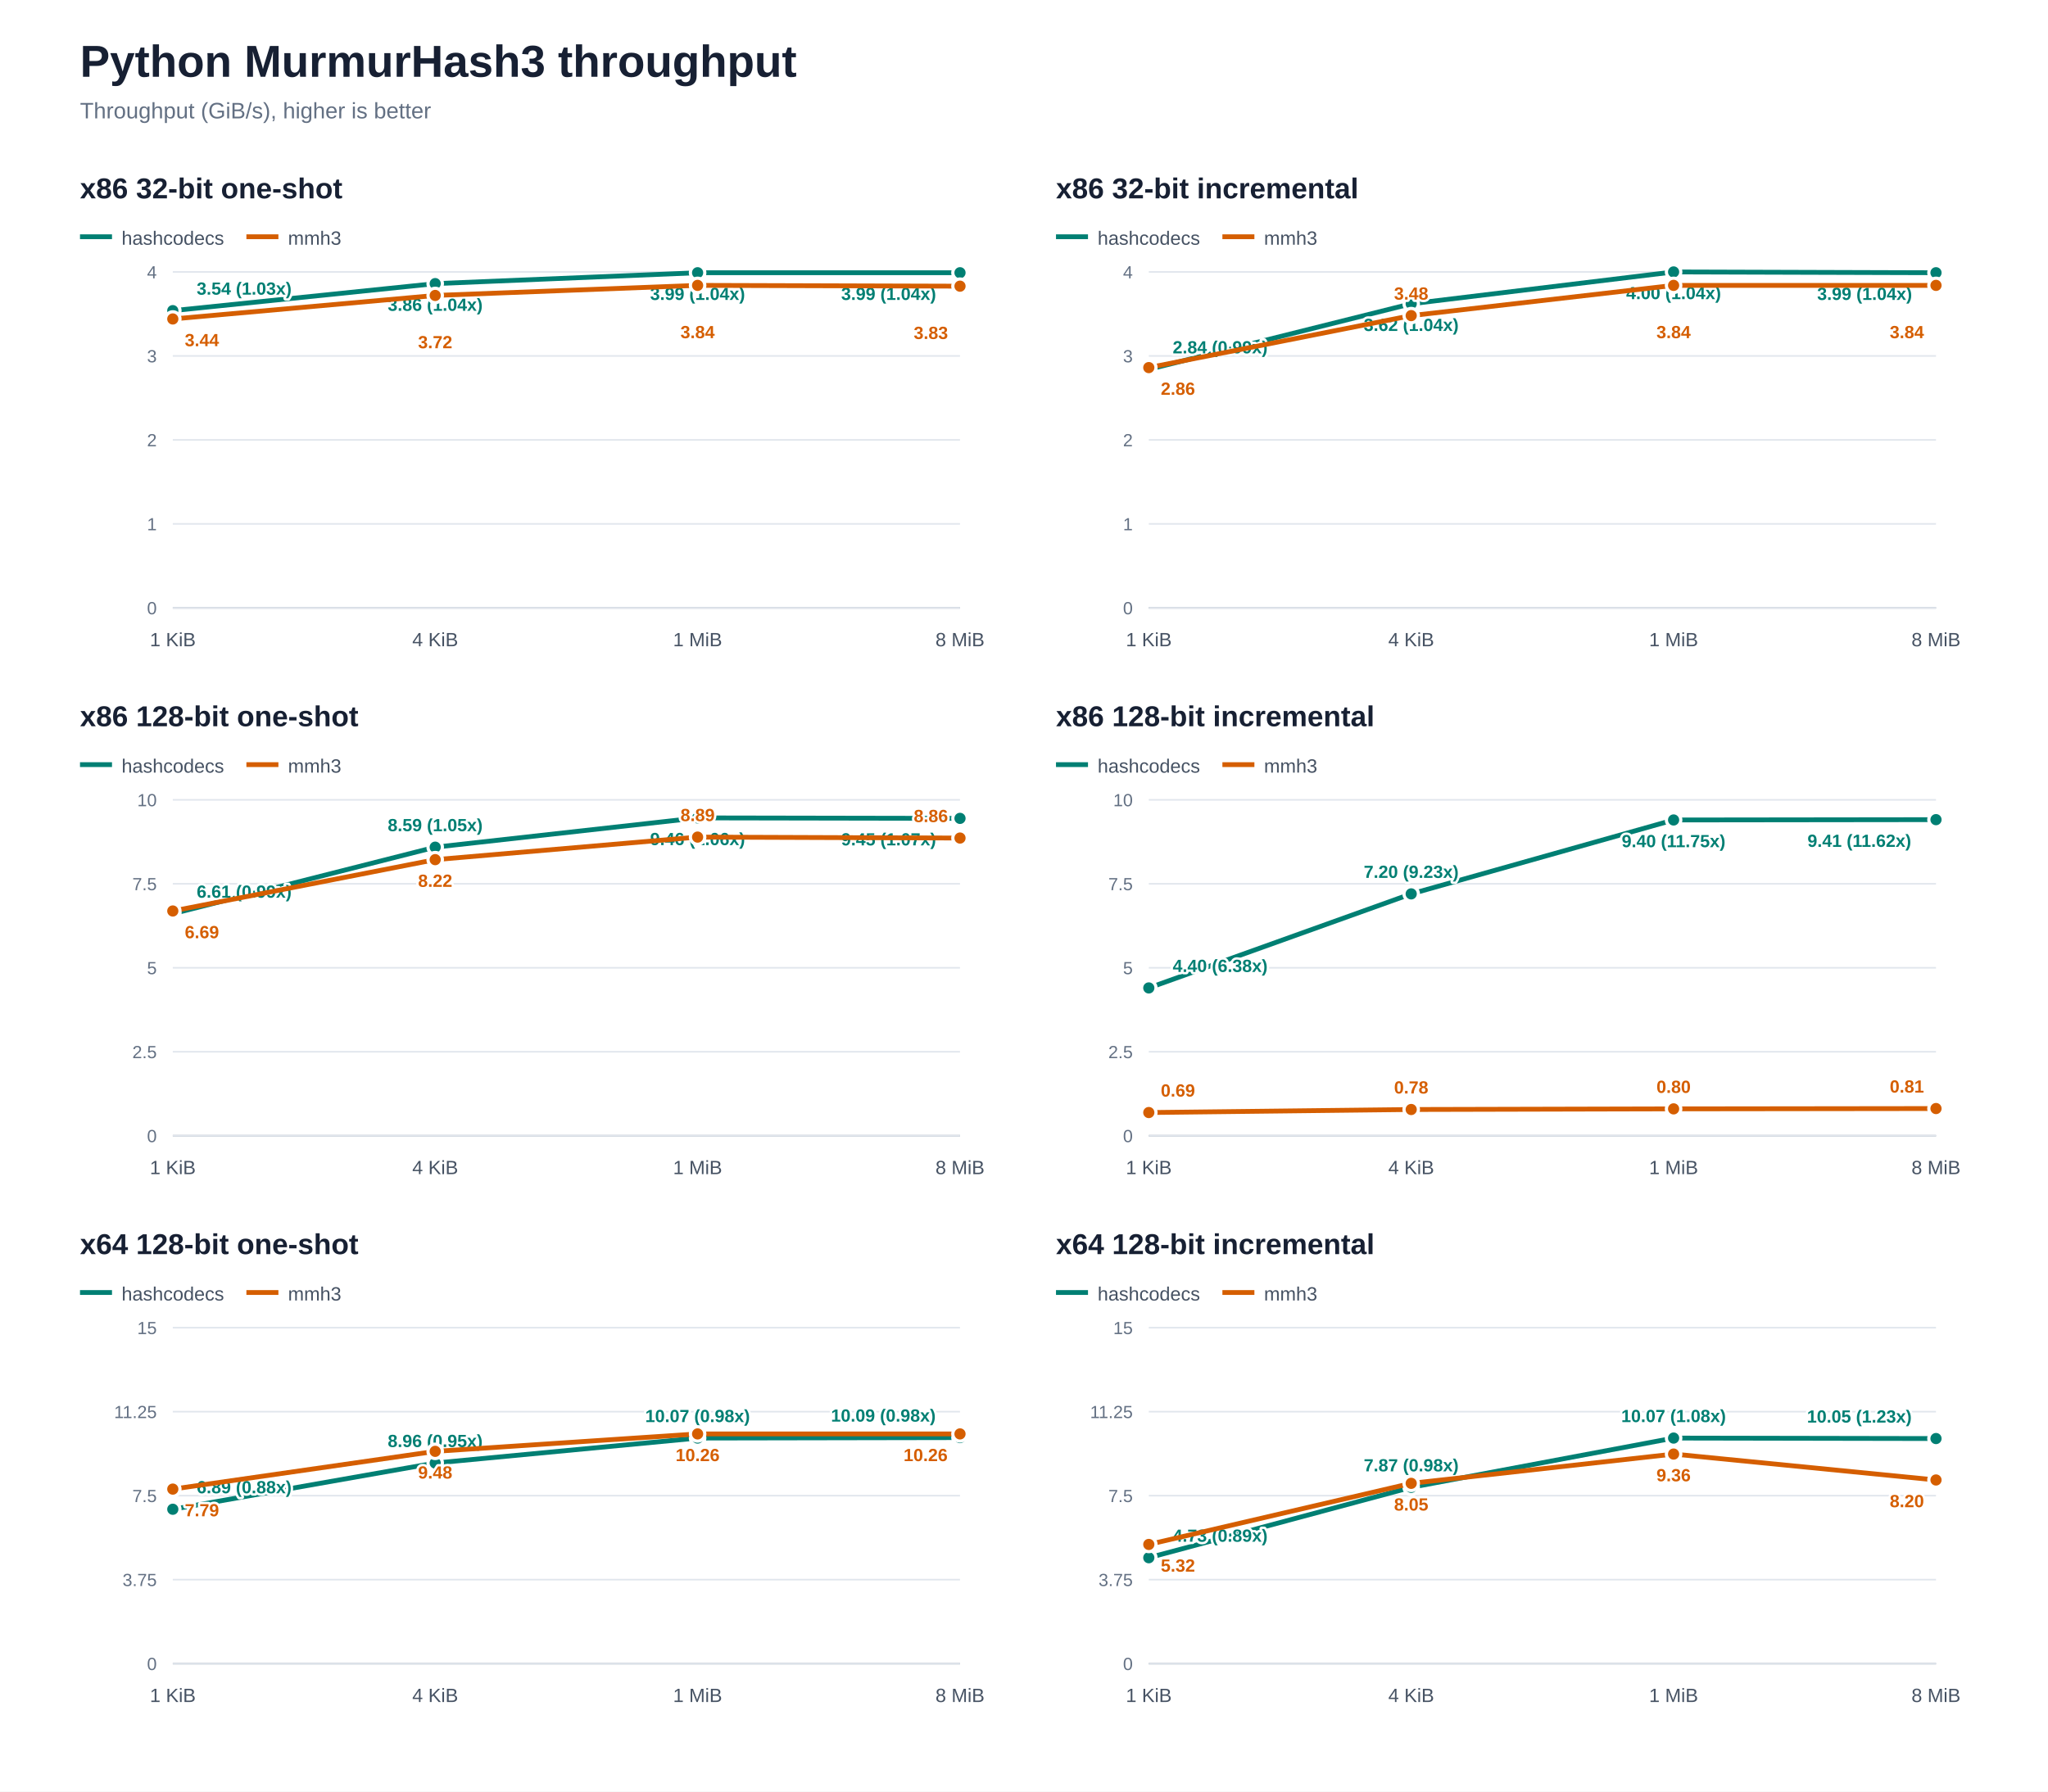
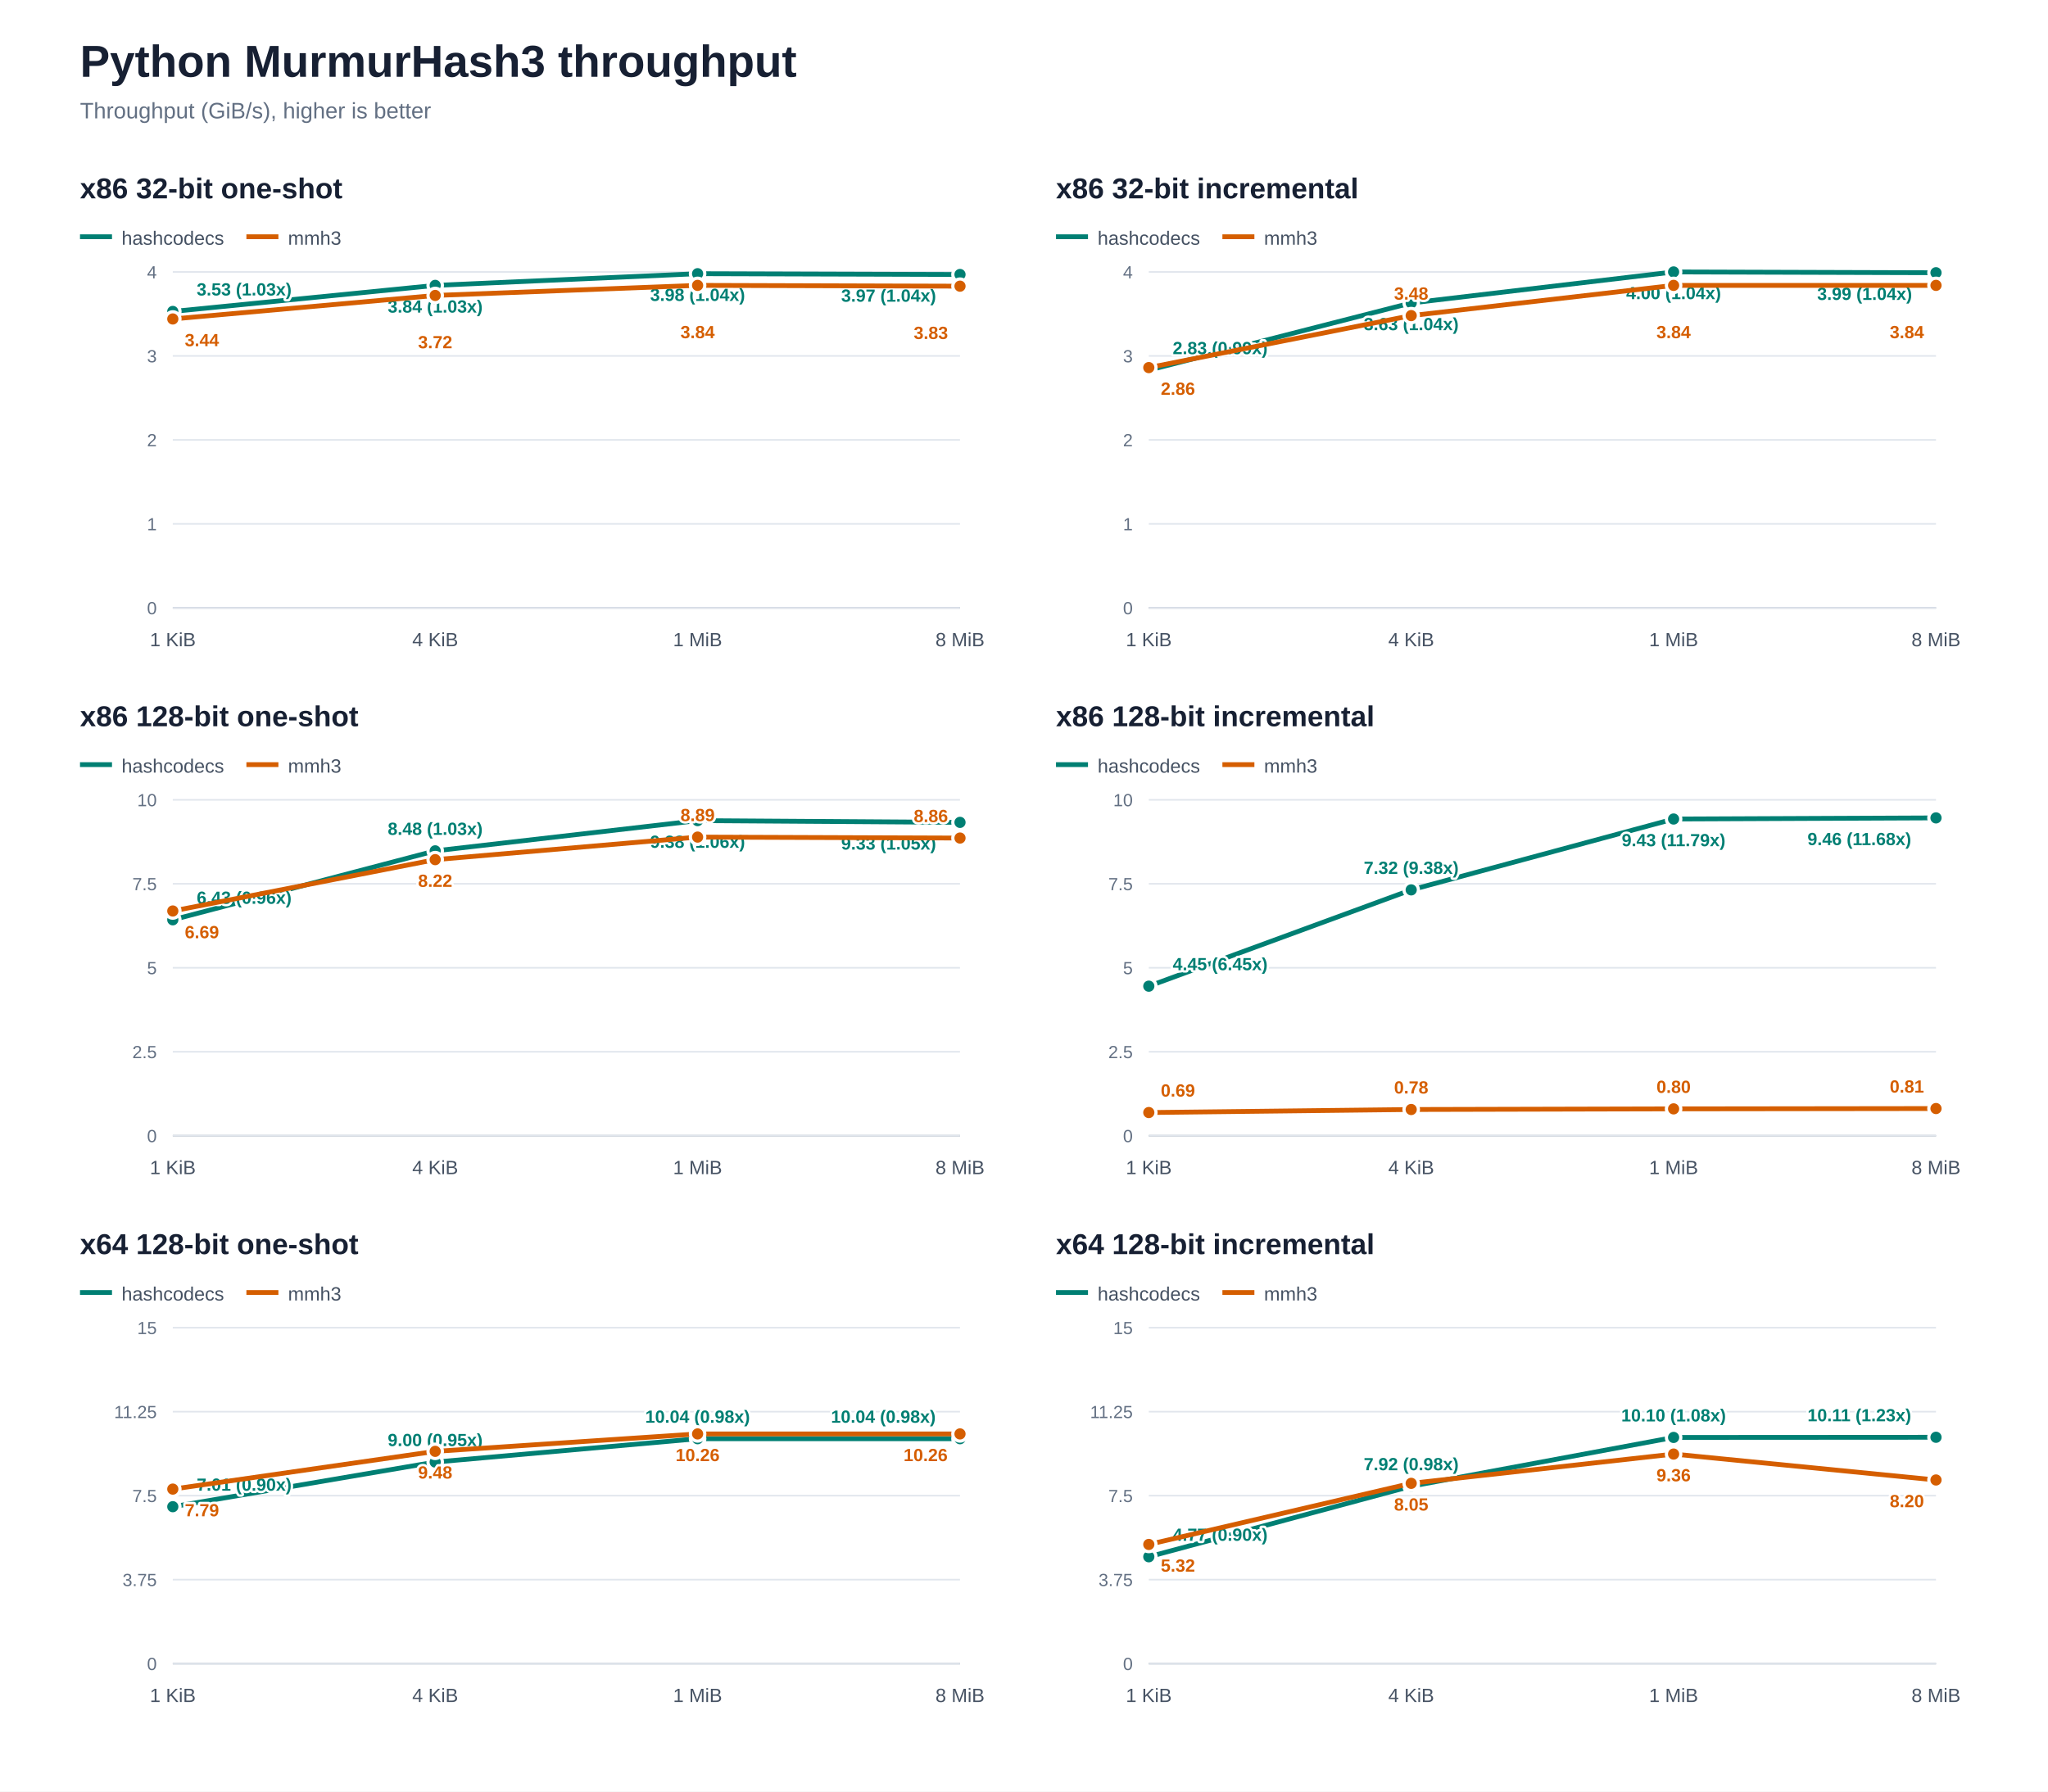
<svg xmlns="http://www.w3.org/2000/svg" width="1280" height="1120" viewBox="0 0 1280 1120" role="img" aria-labelledby="title desc">
  <rect width="100%" height="100%" fill="#ffffff" />
  <text x="50" y="48" fill="#172033" font-family="Segoe UI,Arial,sans-serif" font-size="28" font-weight="700">Python MurmurHash3 throughput</text>
  <text x="50" y="74" fill="#637083" font-family="Segoe UI,Arial,sans-serif" font-size="14">Throughput (GiB/s), higher is better</text>
  <text x="50" y="124" fill="#172033" font-family="Segoe UI,Arial,sans-serif" font-size="18" font-weight="600">x86 32-bit one-shot</text>
  <line x1="108" y1="380" x2="600" y2="380" stroke="#9aa5b4" />
  <line x1="50" y1="148" x2="70" y2="148" stroke="#007f73" stroke-width="3" />
  <text x="76" y="153" fill="#465263" font-family="Segoe UI,Arial,sans-serif" font-size="12">hashcodecs</text>
  <line x1="154" y1="148" x2="174" y2="148" stroke="#d55e00" stroke-width="3" />
  <text x="180" y="153" fill="#465263" font-family="Segoe UI,Arial,sans-serif" font-size="12">mmh3</text>
  <line x1="108" y1="380.0" x2="600" y2="380.0" stroke="#e1e6ed" />
  <text x="98" y="384.0" text-anchor="end" fill="#637083" font-family="Segoe UI,Arial,sans-serif" font-size="11">0</text>
  <line x1="108" y1="327.5" x2="600" y2="327.5" stroke="#e1e6ed" />
  <text x="98" y="331.5" text-anchor="end" fill="#637083" font-family="Segoe UI,Arial,sans-serif" font-size="11">1</text>
  <line x1="108" y1="275.0" x2="600" y2="275.0" stroke="#e1e6ed" />
  <text x="98" y="279.0" text-anchor="end" fill="#637083" font-family="Segoe UI,Arial,sans-serif" font-size="11">2</text>
  <line x1="108" y1="222.5" x2="600" y2="222.5" stroke="#e1e6ed" />
  <text x="98" y="226.5" text-anchor="end" fill="#637083" font-family="Segoe UI,Arial,sans-serif" font-size="11">3</text>
  <line x1="108" y1="170.0" x2="600" y2="170.0" stroke="#e1e6ed" />
  <text x="98" y="174.0" text-anchor="end" fill="#637083" font-family="Segoe UI,Arial,sans-serif" font-size="11">4</text>
  <text x="108.0" y="404" text-anchor="middle" fill="#465263" font-family="Segoe UI,Arial,sans-serif" font-size="12">1 KiB</text>
  <text x="272.0" y="404" text-anchor="middle" fill="#465263" font-family="Segoe UI,Arial,sans-serif" font-size="12">4 KiB</text>
  <text x="436.0" y="404" text-anchor="middle" fill="#465263" font-family="Segoe UI,Arial,sans-serif" font-size="12">1 MiB</text>
  <text x="600.0" y="404" text-anchor="middle" fill="#465263" font-family="Segoe UI,Arial,sans-serif" font-size="12">8 MiB</text>
-   <polyline points="108.0,194.2 272.0,177.3 436.0,170.5 600.0,170.5" fill="none" stroke="#007f73" stroke-width="3" stroke-linejoin="round" stroke-linecap="round" />
-   <circle cx="108.0" cy="194.2" r="4.5" fill="#007f73" stroke="#ffffff" stroke-width="2" />
-   <text x="152.6" y="184.2" text-anchor="middle" fill="#007f73" font-family="Segoe UI,Arial,sans-serif" font-size="11" font-weight="600" paint-order="stroke" stroke="#ffffff" stroke-width="3" stroke-linejoin="round">3.54 (1.03x)</text>
-   <circle cx="272.0" cy="177.3" r="4.5" fill="#007f73" stroke="#ffffff" stroke-width="2" />
-   <text x="272.0" y="194.3" text-anchor="middle" fill="#007f73" font-family="Segoe UI,Arial,sans-serif" font-size="11" font-weight="600" paint-order="stroke" stroke="#ffffff" stroke-width="3" stroke-linejoin="round">3.86 (1.04x)</text>
-   <circle cx="436.0" cy="170.5" r="4.5" fill="#007f73" stroke="#ffffff" stroke-width="2" />
-   <text x="436.0" y="187.5" text-anchor="middle" fill="#007f73" font-family="Segoe UI,Arial,sans-serif" font-size="11" font-weight="600" paint-order="stroke" stroke="#ffffff" stroke-width="3" stroke-linejoin="round">3.99 (1.04x)</text>
-   <circle cx="600.0" cy="170.5" r="4.5" fill="#007f73" stroke="#ffffff" stroke-width="2" />
-   <text x="555.4" y="187.5" text-anchor="middle" fill="#007f73" font-family="Segoe UI,Arial,sans-serif" font-size="11" font-weight="600" paint-order="stroke" stroke="#ffffff" stroke-width="3" stroke-linejoin="round">3.99 (1.04x)</text>
+   <polyline points="108.0,194.7 272.0,178.4 436.0,171.1 600.0,171.6" fill="none" stroke="#007f73" stroke-width="3" stroke-linejoin="round" stroke-linecap="round" />
+   <circle cx="108.0" cy="194.7" r="4.5" fill="#007f73" stroke="#ffffff" stroke-width="2" />
+   <text x="152.6" y="184.7" text-anchor="middle" fill="#007f73" font-family="Segoe UI,Arial,sans-serif" font-size="11" font-weight="600" paint-order="stroke" stroke="#ffffff" stroke-width="3" stroke-linejoin="round">3.53 (1.03x)</text>
+   <circle cx="272.0" cy="178.4" r="4.5" fill="#007f73" stroke="#ffffff" stroke-width="2" />
+   <text x="272.0" y="195.4" text-anchor="middle" fill="#007f73" font-family="Segoe UI,Arial,sans-serif" font-size="11" font-weight="600" paint-order="stroke" stroke="#ffffff" stroke-width="3" stroke-linejoin="round">3.84 (1.03x)</text>
+   <circle cx="436.0" cy="171.1" r="4.5" fill="#007f73" stroke="#ffffff" stroke-width="2" />
+   <text x="436.0" y="188.1" text-anchor="middle" fill="#007f73" font-family="Segoe UI,Arial,sans-serif" font-size="11" font-weight="600" paint-order="stroke" stroke="#ffffff" stroke-width="3" stroke-linejoin="round">3.98 (1.04x)</text>
+   <circle cx="600.0" cy="171.6" r="4.5" fill="#007f73" stroke="#ffffff" stroke-width="2" />
+   <text x="555.4" y="188.6" text-anchor="middle" fill="#007f73" font-family="Segoe UI,Arial,sans-serif" font-size="11" font-weight="600" paint-order="stroke" stroke="#ffffff" stroke-width="3" stroke-linejoin="round">3.97 (1.04x)</text>
  <polyline points="108.0,199.4 272.0,184.7 436.0,178.4 600.0,178.9" fill="none" stroke="#d55e00" stroke-width="3" stroke-linejoin="round" stroke-linecap="round" />
  <circle cx="108.0" cy="199.4" r="4.5" fill="#d55e00" stroke="#ffffff" stroke-width="2" />
  <text x="126.2" y="216.4" text-anchor="middle" fill="#d55e00" font-family="Segoe UI,Arial,sans-serif" font-size="11" font-weight="600" paint-order="stroke" stroke="#ffffff" stroke-width="3" stroke-linejoin="round">3.44</text>
  <circle cx="272.0" cy="184.7" r="4.5" fill="#d55e00" stroke="#ffffff" stroke-width="2" />
  <text x="272.0" y="217.7" text-anchor="middle" fill="#d55e00" font-family="Segoe UI,Arial,sans-serif" font-size="11" font-weight="600" paint-order="stroke" stroke="#ffffff" stroke-width="3" stroke-linejoin="round">3.72</text>
  <circle cx="436.0" cy="178.4" r="4.5" fill="#d55e00" stroke="#ffffff" stroke-width="2" />
  <text x="436.0" y="211.4" text-anchor="middle" fill="#d55e00" font-family="Segoe UI,Arial,sans-serif" font-size="11" font-weight="600" paint-order="stroke" stroke="#ffffff" stroke-width="3" stroke-linejoin="round">3.84</text>
  <circle cx="600.0" cy="178.9" r="4.5" fill="#d55e00" stroke="#ffffff" stroke-width="2" />
  <text x="581.8" y="211.9" text-anchor="middle" fill="#d55e00" font-family="Segoe UI,Arial,sans-serif" font-size="11" font-weight="600" paint-order="stroke" stroke="#ffffff" stroke-width="3" stroke-linejoin="round">3.83</text>
  <text x="660" y="124" fill="#172033" font-family="Segoe UI,Arial,sans-serif" font-size="18" font-weight="600">x86 32-bit incremental</text>
  <line x1="718" y1="380" x2="1210" y2="380" stroke="#9aa5b4" />
  <line x1="660" y1="148" x2="680" y2="148" stroke="#007f73" stroke-width="3" />
  <text x="686" y="153" fill="#465263" font-family="Segoe UI,Arial,sans-serif" font-size="12">hashcodecs</text>
  <line x1="764" y1="148" x2="784" y2="148" stroke="#d55e00" stroke-width="3" />
  <text x="790" y="153" fill="#465263" font-family="Segoe UI,Arial,sans-serif" font-size="12">mmh3</text>
  <line x1="718" y1="380.0" x2="1210" y2="380.0" stroke="#e1e6ed" />
  <text x="708" y="384.0" text-anchor="end" fill="#637083" font-family="Segoe UI,Arial,sans-serif" font-size="11">0</text>
  <line x1="718" y1="327.5" x2="1210" y2="327.5" stroke="#e1e6ed" />
  <text x="708" y="331.5" text-anchor="end" fill="#637083" font-family="Segoe UI,Arial,sans-serif" font-size="11">1</text>
  <line x1="718" y1="275.0" x2="1210" y2="275.0" stroke="#e1e6ed" />
  <text x="708" y="279.0" text-anchor="end" fill="#637083" font-family="Segoe UI,Arial,sans-serif" font-size="11">2</text>
  <line x1="718" y1="222.5" x2="1210" y2="222.5" stroke="#e1e6ed" />
  <text x="708" y="226.5" text-anchor="end" fill="#637083" font-family="Segoe UI,Arial,sans-serif" font-size="11">3</text>
  <line x1="718" y1="170.0" x2="1210" y2="170.0" stroke="#e1e6ed" />
  <text x="708" y="174.0" text-anchor="end" fill="#637083" font-family="Segoe UI,Arial,sans-serif" font-size="11">4</text>
  <text x="718.0" y="404" text-anchor="middle" fill="#465263" font-family="Segoe UI,Arial,sans-serif" font-size="12">1 KiB</text>
  <text x="882.0" y="404" text-anchor="middle" fill="#465263" font-family="Segoe UI,Arial,sans-serif" font-size="12">4 KiB</text>
  <text x="1046.0" y="404" text-anchor="middle" fill="#465263" font-family="Segoe UI,Arial,sans-serif" font-size="12">1 MiB</text>
  <text x="1210.0" y="404" text-anchor="middle" fill="#465263" font-family="Segoe UI,Arial,sans-serif" font-size="12">8 MiB</text>
-   <polyline points="718.0,230.9 882.0,189.9 1046.0,170.0 1210.0,170.5" fill="none" stroke="#007f73" stroke-width="3" stroke-linejoin="round" stroke-linecap="round" />
-   <circle cx="718.0" cy="230.9" r="4.5" fill="#007f73" stroke="#ffffff" stroke-width="2" />
-   <text x="762.6" y="220.9" text-anchor="middle" fill="#007f73" font-family="Segoe UI,Arial,sans-serif" font-size="11" font-weight="600" paint-order="stroke" stroke="#ffffff" stroke-width="3" stroke-linejoin="round">2.84 (0.99x)</text>
-   <circle cx="882.0" cy="189.9" r="4.5" fill="#007f73" stroke="#ffffff" stroke-width="2" />
-   <text x="882.0" y="206.9" text-anchor="middle" fill="#007f73" font-family="Segoe UI,Arial,sans-serif" font-size="11" font-weight="600" paint-order="stroke" stroke="#ffffff" stroke-width="3" stroke-linejoin="round">3.62 (1.04x)</text>
+   <polyline points="718.0,231.4 882.0,189.4 1046.0,170.0 1210.0,170.5" fill="none" stroke="#007f73" stroke-width="3" stroke-linejoin="round" stroke-linecap="round" />
+   <circle cx="718.0" cy="231.4" r="4.5" fill="#007f73" stroke="#ffffff" stroke-width="2" />
+   <text x="762.6" y="221.4" text-anchor="middle" fill="#007f73" font-family="Segoe UI,Arial,sans-serif" font-size="11" font-weight="600" paint-order="stroke" stroke="#ffffff" stroke-width="3" stroke-linejoin="round">2.83 (0.99x)</text>
+   <circle cx="882.0" cy="189.4" r="4.5" fill="#007f73" stroke="#ffffff" stroke-width="2" />
+   <text x="882.0" y="206.4" text-anchor="middle" fill="#007f73" font-family="Segoe UI,Arial,sans-serif" font-size="11" font-weight="600" paint-order="stroke" stroke="#ffffff" stroke-width="3" stroke-linejoin="round">3.63 (1.04x)</text>
  <circle cx="1046.0" cy="170.0" r="4.5" fill="#007f73" stroke="#ffffff" stroke-width="2" />
  <text x="1046.0" y="187.0" text-anchor="middle" fill="#007f73" font-family="Segoe UI,Arial,sans-serif" font-size="11" font-weight="600" paint-order="stroke" stroke="#ffffff" stroke-width="3" stroke-linejoin="round">4.00 (1.04x)</text>
  <circle cx="1210.0" cy="170.5" r="4.5" fill="#007f73" stroke="#ffffff" stroke-width="2" />
  <text x="1165.4" y="187.5" text-anchor="middle" fill="#007f73" font-family="Segoe UI,Arial,sans-serif" font-size="11" font-weight="600" paint-order="stroke" stroke="#ffffff" stroke-width="3" stroke-linejoin="round">3.99 (1.04x)</text>
  <polyline points="718.0,229.8 882.0,197.3 1046.0,178.4 1210.0,178.4" fill="none" stroke="#d55e00" stroke-width="3" stroke-linejoin="round" stroke-linecap="round" />
  <circle cx="718.0" cy="229.8" r="4.5" fill="#d55e00" stroke="#ffffff" stroke-width="2" />
  <text x="736.2" y="246.8" text-anchor="middle" fill="#d55e00" font-family="Segoe UI,Arial,sans-serif" font-size="11" font-weight="600" paint-order="stroke" stroke="#ffffff" stroke-width="3" stroke-linejoin="round">2.86</text>
  <circle cx="882.0" cy="197.3" r="4.5" fill="#d55e00" stroke="#ffffff" stroke-width="2" />
  <text x="882.0" y="187.3" text-anchor="middle" fill="#d55e00" font-family="Segoe UI,Arial,sans-serif" font-size="11" font-weight="600" paint-order="stroke" stroke="#ffffff" stroke-width="3" stroke-linejoin="round">3.48</text>
  <circle cx="1046.0" cy="178.4" r="4.5" fill="#d55e00" stroke="#ffffff" stroke-width="2" />
  <text x="1046.0" y="211.4" text-anchor="middle" fill="#d55e00" font-family="Segoe UI,Arial,sans-serif" font-size="11" font-weight="600" paint-order="stroke" stroke="#ffffff" stroke-width="3" stroke-linejoin="round">3.84</text>
  <circle cx="1210.0" cy="178.4" r="4.5" fill="#d55e00" stroke="#ffffff" stroke-width="2" />
  <text x="1191.8" y="211.4" text-anchor="middle" fill="#d55e00" font-family="Segoe UI,Arial,sans-serif" font-size="11" font-weight="600" paint-order="stroke" stroke="#ffffff" stroke-width="3" stroke-linejoin="round">3.84</text>
  <text x="50" y="454" fill="#172033" font-family="Segoe UI,Arial,sans-serif" font-size="18" font-weight="600">x86 128-bit one-shot</text>
  <line x1="108" y1="710" x2="600" y2="710" stroke="#9aa5b4" />
  <line x1="50" y1="478" x2="70" y2="478" stroke="#007f73" stroke-width="3" />
  <text x="76" y="483" fill="#465263" font-family="Segoe UI,Arial,sans-serif" font-size="12">hashcodecs</text>
  <line x1="154" y1="478" x2="174" y2="478" stroke="#d55e00" stroke-width="3" />
  <text x="180" y="483" fill="#465263" font-family="Segoe UI,Arial,sans-serif" font-size="12">mmh3</text>
  <line x1="108" y1="710.0" x2="600" y2="710.0" stroke="#e1e6ed" />
  <text x="98" y="714.0" text-anchor="end" fill="#637083" font-family="Segoe UI,Arial,sans-serif" font-size="11">0</text>
  <line x1="108" y1="657.5" x2="600" y2="657.5" stroke="#e1e6ed" />
  <text x="98" y="661.5" text-anchor="end" fill="#637083" font-family="Segoe UI,Arial,sans-serif" font-size="11">2.5</text>
  <line x1="108" y1="605.0" x2="600" y2="605.0" stroke="#e1e6ed" />
  <text x="98" y="609.0" text-anchor="end" fill="#637083" font-family="Segoe UI,Arial,sans-serif" font-size="11">5</text>
  <line x1="108" y1="552.5" x2="600" y2="552.5" stroke="#e1e6ed" />
  <text x="98" y="556.5" text-anchor="end" fill="#637083" font-family="Segoe UI,Arial,sans-serif" font-size="11">7.5</text>
  <line x1="108" y1="500.0" x2="600" y2="500.0" stroke="#e1e6ed" />
  <text x="98" y="504.0" text-anchor="end" fill="#637083" font-family="Segoe UI,Arial,sans-serif" font-size="11">10</text>
  <text x="108.0" y="734" text-anchor="middle" fill="#465263" font-family="Segoe UI,Arial,sans-serif" font-size="12">1 KiB</text>
  <text x="272.0" y="734" text-anchor="middle" fill="#465263" font-family="Segoe UI,Arial,sans-serif" font-size="12">4 KiB</text>
  <text x="436.0" y="734" text-anchor="middle" fill="#465263" font-family="Segoe UI,Arial,sans-serif" font-size="12">1 MiB</text>
  <text x="600.0" y="734" text-anchor="middle" fill="#465263" font-family="Segoe UI,Arial,sans-serif" font-size="12">8 MiB</text>
-   <polyline points="108.0,571.2 272.0,529.6 436.0,511.3 600.0,511.6" fill="none" stroke="#007f73" stroke-width="3" stroke-linejoin="round" stroke-linecap="round" />
-   <circle cx="108.0" cy="571.2" r="4.5" fill="#007f73" stroke="#ffffff" stroke-width="2" />
-   <text x="152.6" y="561.2" text-anchor="middle" fill="#007f73" font-family="Segoe UI,Arial,sans-serif" font-size="11" font-weight="600" paint-order="stroke" stroke="#ffffff" stroke-width="3" stroke-linejoin="round">6.61 (0.99x)</text>
-   <circle cx="272.0" cy="529.6" r="4.5" fill="#007f73" stroke="#ffffff" stroke-width="2" />
-   <text x="272.0" y="519.6" text-anchor="middle" fill="#007f73" font-family="Segoe UI,Arial,sans-serif" font-size="11" font-weight="600" paint-order="stroke" stroke="#ffffff" stroke-width="3" stroke-linejoin="round">8.59 (1.05x)</text>
-   <circle cx="436.0" cy="511.3" r="4.5" fill="#007f73" stroke="#ffffff" stroke-width="2" />
-   <text x="436.0" y="528.3" text-anchor="middle" fill="#007f73" font-family="Segoe UI,Arial,sans-serif" font-size="11" font-weight="600" paint-order="stroke" stroke="#ffffff" stroke-width="3" stroke-linejoin="round">9.46 (1.06x)</text>
-   <circle cx="600.0" cy="511.6" r="4.5" fill="#007f73" stroke="#ffffff" stroke-width="2" />
-   <text x="555.4" y="528.5" text-anchor="middle" fill="#007f73" font-family="Segoe UI,Arial,sans-serif" font-size="11" font-weight="600" paint-order="stroke" stroke="#ffffff" stroke-width="3" stroke-linejoin="round">9.45 (1.07x)</text>
+   <polyline points="108.0,575.0 272.0,531.9 436.0,513.0 600.0,514.1" fill="none" stroke="#007f73" stroke-width="3" stroke-linejoin="round" stroke-linecap="round" />
+   <circle cx="108.0" cy="575.0" r="4.5" fill="#007f73" stroke="#ffffff" stroke-width="2" />
+   <text x="152.6" y="565.0" text-anchor="middle" fill="#007f73" font-family="Segoe UI,Arial,sans-serif" font-size="11" font-weight="600" paint-order="stroke" stroke="#ffffff" stroke-width="3" stroke-linejoin="round">6.43 (0.96x)</text>
+   <circle cx="272.0" cy="531.9" r="4.5" fill="#007f73" stroke="#ffffff" stroke-width="2" />
+   <text x="272.0" y="521.9" text-anchor="middle" fill="#007f73" font-family="Segoe UI,Arial,sans-serif" font-size="11" font-weight="600" paint-order="stroke" stroke="#ffffff" stroke-width="3" stroke-linejoin="round">8.48 (1.03x)</text>
+   <circle cx="436.0" cy="513.0" r="4.5" fill="#007f73" stroke="#ffffff" stroke-width="2" />
+   <text x="436.0" y="530.0" text-anchor="middle" fill="#007f73" font-family="Segoe UI,Arial,sans-serif" font-size="11" font-weight="600" paint-order="stroke" stroke="#ffffff" stroke-width="3" stroke-linejoin="round">9.38 (1.06x)</text>
+   <circle cx="600.0" cy="514.1" r="4.5" fill="#007f73" stroke="#ffffff" stroke-width="2" />
+   <text x="555.4" y="531.1" text-anchor="middle" fill="#007f73" font-family="Segoe UI,Arial,sans-serif" font-size="11" font-weight="600" paint-order="stroke" stroke="#ffffff" stroke-width="3" stroke-linejoin="round">9.33 (1.05x)</text>
  <polyline points="108.0,569.5 272.0,537.4 436.0,523.3 600.0,523.9" fill="none" stroke="#d55e00" stroke-width="3" stroke-linejoin="round" stroke-linecap="round" />
  <circle cx="108.0" cy="569.5" r="4.5" fill="#d55e00" stroke="#ffffff" stroke-width="2" />
  <text x="126.2" y="586.5" text-anchor="middle" fill="#d55e00" font-family="Segoe UI,Arial,sans-serif" font-size="11" font-weight="600" paint-order="stroke" stroke="#ffffff" stroke-width="3" stroke-linejoin="round">6.69</text>
  <circle cx="272.0" cy="537.4" r="4.5" fill="#d55e00" stroke="#ffffff" stroke-width="2" />
  <text x="272.0" y="554.4" text-anchor="middle" fill="#d55e00" font-family="Segoe UI,Arial,sans-serif" font-size="11" font-weight="600" paint-order="stroke" stroke="#ffffff" stroke-width="3" stroke-linejoin="round">8.22</text>
  <circle cx="436.0" cy="523.3" r="4.5" fill="#d55e00" stroke="#ffffff" stroke-width="2" />
  <text x="436.0" y="513.3" text-anchor="middle" fill="#d55e00" font-family="Segoe UI,Arial,sans-serif" font-size="11" font-weight="600" paint-order="stroke" stroke="#ffffff" stroke-width="3" stroke-linejoin="round">8.89</text>
  <circle cx="600.0" cy="523.9" r="4.5" fill="#d55e00" stroke="#ffffff" stroke-width="2" />
  <text x="581.8" y="513.9" text-anchor="middle" fill="#d55e00" font-family="Segoe UI,Arial,sans-serif" font-size="11" font-weight="600" paint-order="stroke" stroke="#ffffff" stroke-width="3" stroke-linejoin="round">8.86</text>
  <text x="660" y="454" fill="#172033" font-family="Segoe UI,Arial,sans-serif" font-size="18" font-weight="600">x86 128-bit incremental</text>
  <line x1="718" y1="710" x2="1210" y2="710" stroke="#9aa5b4" />
  <line x1="660" y1="478" x2="680" y2="478" stroke="#007f73" stroke-width="3" />
  <text x="686" y="483" fill="#465263" font-family="Segoe UI,Arial,sans-serif" font-size="12">hashcodecs</text>
  <line x1="764" y1="478" x2="784" y2="478" stroke="#d55e00" stroke-width="3" />
  <text x="790" y="483" fill="#465263" font-family="Segoe UI,Arial,sans-serif" font-size="12">mmh3</text>
  <line x1="718" y1="710.0" x2="1210" y2="710.0" stroke="#e1e6ed" />
  <text x="708" y="714.0" text-anchor="end" fill="#637083" font-family="Segoe UI,Arial,sans-serif" font-size="11">0</text>
  <line x1="718" y1="657.5" x2="1210" y2="657.5" stroke="#e1e6ed" />
  <text x="708" y="661.5" text-anchor="end" fill="#637083" font-family="Segoe UI,Arial,sans-serif" font-size="11">2.5</text>
  <line x1="718" y1="605.0" x2="1210" y2="605.0" stroke="#e1e6ed" />
  <text x="708" y="609.0" text-anchor="end" fill="#637083" font-family="Segoe UI,Arial,sans-serif" font-size="11">5</text>
  <line x1="718" y1="552.5" x2="1210" y2="552.5" stroke="#e1e6ed" />
  <text x="708" y="556.5" text-anchor="end" fill="#637083" font-family="Segoe UI,Arial,sans-serif" font-size="11">7.5</text>
  <line x1="718" y1="500.0" x2="1210" y2="500.0" stroke="#e1e6ed" />
  <text x="708" y="504.0" text-anchor="end" fill="#637083" font-family="Segoe UI,Arial,sans-serif" font-size="11">10</text>
  <text x="718.0" y="734" text-anchor="middle" fill="#465263" font-family="Segoe UI,Arial,sans-serif" font-size="12">1 KiB</text>
  <text x="882.0" y="734" text-anchor="middle" fill="#465263" font-family="Segoe UI,Arial,sans-serif" font-size="12">4 KiB</text>
  <text x="1046.0" y="734" text-anchor="middle" fill="#465263" font-family="Segoe UI,Arial,sans-serif" font-size="12">1 MiB</text>
  <text x="1210.0" y="734" text-anchor="middle" fill="#465263" font-family="Segoe UI,Arial,sans-serif" font-size="12">8 MiB</text>
-   <polyline points="718.0,617.6 882.0,558.8 1046.0,512.6 1210.0,512.4" fill="none" stroke="#007f73" stroke-width="3" stroke-linejoin="round" stroke-linecap="round" />
-   <circle cx="718.0" cy="617.6" r="4.5" fill="#007f73" stroke="#ffffff" stroke-width="2" />
-   <text x="762.6" y="607.6" text-anchor="middle" fill="#007f73" font-family="Segoe UI,Arial,sans-serif" font-size="11" font-weight="600" paint-order="stroke" stroke="#ffffff" stroke-width="3" stroke-linejoin="round">4.40 (6.38x)</text>
-   <circle cx="882.0" cy="558.8" r="4.5" fill="#007f73" stroke="#ffffff" stroke-width="2" />
-   <text x="882.0" y="548.8" text-anchor="middle" fill="#007f73" font-family="Segoe UI,Arial,sans-serif" font-size="11" font-weight="600" paint-order="stroke" stroke="#ffffff" stroke-width="3" stroke-linejoin="round">7.20 (9.23x)</text>
-   <circle cx="1046.0" cy="512.6" r="4.5" fill="#007f73" stroke="#ffffff" stroke-width="2" />
-   <text x="1046.0" y="529.6" text-anchor="middle" fill="#007f73" font-family="Segoe UI,Arial,sans-serif" font-size="11" font-weight="600" paint-order="stroke" stroke="#ffffff" stroke-width="3" stroke-linejoin="round">9.40 (11.75x)</text>
-   <circle cx="1210.0" cy="512.4" r="4.5" fill="#007f73" stroke="#ffffff" stroke-width="2" />
-   <text x="1162.1" y="529.4" text-anchor="middle" fill="#007f73" font-family="Segoe UI,Arial,sans-serif" font-size="11" font-weight="600" paint-order="stroke" stroke="#ffffff" stroke-width="3" stroke-linejoin="round">9.41 (11.62x)</text>
+   <polyline points="718.0,616.5 882.0,556.3 1046.0,512.0 1210.0,511.3" fill="none" stroke="#007f73" stroke-width="3" stroke-linejoin="round" stroke-linecap="round" />
+   <circle cx="718.0" cy="616.5" r="4.5" fill="#007f73" stroke="#ffffff" stroke-width="2" />
+   <text x="762.6" y="606.5" text-anchor="middle" fill="#007f73" font-family="Segoe UI,Arial,sans-serif" font-size="11" font-weight="600" paint-order="stroke" stroke="#ffffff" stroke-width="3" stroke-linejoin="round">4.45 (6.45x)</text>
+   <circle cx="882.0" cy="556.3" r="4.5" fill="#007f73" stroke="#ffffff" stroke-width="2" />
+   <text x="882.0" y="546.3" text-anchor="middle" fill="#007f73" font-family="Segoe UI,Arial,sans-serif" font-size="11" font-weight="600" paint-order="stroke" stroke="#ffffff" stroke-width="3" stroke-linejoin="round">7.32 (9.38x)</text>
+   <circle cx="1046.0" cy="512.0" r="4.5" fill="#007f73" stroke="#ffffff" stroke-width="2" />
+   <text x="1046.0" y="529.0" text-anchor="middle" fill="#007f73" font-family="Segoe UI,Arial,sans-serif" font-size="11" font-weight="600" paint-order="stroke" stroke="#ffffff" stroke-width="3" stroke-linejoin="round">9.43 (11.79x)</text>
+   <circle cx="1210.0" cy="511.3" r="4.5" fill="#007f73" stroke="#ffffff" stroke-width="2" />
+   <text x="1162.1" y="528.3" text-anchor="middle" fill="#007f73" font-family="Segoe UI,Arial,sans-serif" font-size="11" font-weight="600" paint-order="stroke" stroke="#ffffff" stroke-width="3" stroke-linejoin="round">9.46 (11.68x)</text>
  <polyline points="718.0,695.5 882.0,693.6 1046.0,693.2 1210.0,693.0" fill="none" stroke="#d55e00" stroke-width="3" stroke-linejoin="round" stroke-linecap="round" />
  <circle cx="718.0" cy="695.5" r="4.5" fill="#d55e00" stroke="#ffffff" stroke-width="2" />
  <text x="736.2" y="685.5" text-anchor="middle" fill="#d55e00" font-family="Segoe UI,Arial,sans-serif" font-size="11" font-weight="600" paint-order="stroke" stroke="#ffffff" stroke-width="3" stroke-linejoin="round">0.69</text>
  <circle cx="882.0" cy="693.6" r="4.5" fill="#d55e00" stroke="#ffffff" stroke-width="2" />
  <text x="882.0" y="683.6" text-anchor="middle" fill="#d55e00" font-family="Segoe UI,Arial,sans-serif" font-size="11" font-weight="600" paint-order="stroke" stroke="#ffffff" stroke-width="3" stroke-linejoin="round">0.78</text>
  <circle cx="1046.0" cy="693.2" r="4.5" fill="#d55e00" stroke="#ffffff" stroke-width="2" />
  <text x="1046.0" y="683.2" text-anchor="middle" fill="#d55e00" font-family="Segoe UI,Arial,sans-serif" font-size="11" font-weight="600" paint-order="stroke" stroke="#ffffff" stroke-width="3" stroke-linejoin="round">0.80</text>
  <circle cx="1210.0" cy="693.0" r="4.5" fill="#d55e00" stroke="#ffffff" stroke-width="2" />
  <text x="1191.8" y="683.0" text-anchor="middle" fill="#d55e00" font-family="Segoe UI,Arial,sans-serif" font-size="11" font-weight="600" paint-order="stroke" stroke="#ffffff" stroke-width="3" stroke-linejoin="round">0.81</text>
  <text x="50" y="784" fill="#172033" font-family="Segoe UI,Arial,sans-serif" font-size="18" font-weight="600">x64 128-bit one-shot</text>
  <line x1="108" y1="1040" x2="600" y2="1040" stroke="#9aa5b4" />
  <line x1="50" y1="808" x2="70" y2="808" stroke="#007f73" stroke-width="3" />
  <text x="76" y="813" fill="#465263" font-family="Segoe UI,Arial,sans-serif" font-size="12">hashcodecs</text>
  <line x1="154" y1="808" x2="174" y2="808" stroke="#d55e00" stroke-width="3" />
  <text x="180" y="813" fill="#465263" font-family="Segoe UI,Arial,sans-serif" font-size="12">mmh3</text>
  <line x1="108" y1="1040.0" x2="600" y2="1040.0" stroke="#e1e6ed" />
  <text x="98" y="1044.0" text-anchor="end" fill="#637083" font-family="Segoe UI,Arial,sans-serif" font-size="11">0</text>
  <line x1="108" y1="987.5" x2="600" y2="987.5" stroke="#e1e6ed" />
  <text x="98" y="991.5" text-anchor="end" fill="#637083" font-family="Segoe UI,Arial,sans-serif" font-size="11">3.75</text>
  <line x1="108" y1="935.0" x2="600" y2="935.0" stroke="#e1e6ed" />
  <text x="98" y="939.0" text-anchor="end" fill="#637083" font-family="Segoe UI,Arial,sans-serif" font-size="11">7.5</text>
  <line x1="108" y1="882.5" x2="600" y2="882.5" stroke="#e1e6ed" />
  <text x="98" y="886.5" text-anchor="end" fill="#637083" font-family="Segoe UI,Arial,sans-serif" font-size="11">11.25</text>
  <line x1="108" y1="830.0" x2="600" y2="830.0" stroke="#e1e6ed" />
  <text x="98" y="834.0" text-anchor="end" fill="#637083" font-family="Segoe UI,Arial,sans-serif" font-size="11">15</text>
  <text x="108.0" y="1064" text-anchor="middle" fill="#465263" font-family="Segoe UI,Arial,sans-serif" font-size="12">1 KiB</text>
  <text x="272.0" y="1064" text-anchor="middle" fill="#465263" font-family="Segoe UI,Arial,sans-serif" font-size="12">4 KiB</text>
  <text x="436.0" y="1064" text-anchor="middle" fill="#465263" font-family="Segoe UI,Arial,sans-serif" font-size="12">1 MiB</text>
  <text x="600.0" y="1064" text-anchor="middle" fill="#465263" font-family="Segoe UI,Arial,sans-serif" font-size="12">8 MiB</text>
-   <polyline points="108.0,943.5 272.0,914.6 436.0,899.0 600.0,898.7" fill="none" stroke="#007f73" stroke-width="3" stroke-linejoin="round" stroke-linecap="round" />
-   <circle cx="108.0" cy="943.5" r="4.5" fill="#007f73" stroke="#ffffff" stroke-width="2" />
-   <text x="152.6" y="933.5" text-anchor="middle" fill="#007f73" font-family="Segoe UI,Arial,sans-serif" font-size="11" font-weight="600" paint-order="stroke" stroke="#ffffff" stroke-width="3" stroke-linejoin="round">6.89 (0.88x)</text>
-   <circle cx="272.0" cy="914.6" r="4.5" fill="#007f73" stroke="#ffffff" stroke-width="2" />
-   <text x="272.0" y="904.6" text-anchor="middle" fill="#007f73" font-family="Segoe UI,Arial,sans-serif" font-size="11" font-weight="600" paint-order="stroke" stroke="#ffffff" stroke-width="3" stroke-linejoin="round">8.96 (0.95x)</text>
-   <circle cx="436.0" cy="899.0" r="4.5" fill="#007f73" stroke="#ffffff" stroke-width="2" />
-   <text x="436.0" y="889.0" text-anchor="middle" fill="#007f73" font-family="Segoe UI,Arial,sans-serif" font-size="11" font-weight="600" paint-order="stroke" stroke="#ffffff" stroke-width="3" stroke-linejoin="round">10.07 (0.98x)</text>
-   <circle cx="600.0" cy="898.7" r="4.5" fill="#007f73" stroke="#ffffff" stroke-width="2" />
-   <text x="552.1" y="888.7" text-anchor="middle" fill="#007f73" font-family="Segoe UI,Arial,sans-serif" font-size="11" font-weight="600" paint-order="stroke" stroke="#ffffff" stroke-width="3" stroke-linejoin="round">10.09 (0.98x)</text>
+   <polyline points="108.0,941.9 272.0,914.0 436.0,899.4 600.0,899.4" fill="none" stroke="#007f73" stroke-width="3" stroke-linejoin="round" stroke-linecap="round" />
+   <circle cx="108.0" cy="941.9" r="4.5" fill="#007f73" stroke="#ffffff" stroke-width="2" />
+   <text x="152.6" y="931.9" text-anchor="middle" fill="#007f73" font-family="Segoe UI,Arial,sans-serif" font-size="11" font-weight="600" paint-order="stroke" stroke="#ffffff" stroke-width="3" stroke-linejoin="round">7.01 (0.90x)</text>
+   <circle cx="272.0" cy="914.0" r="4.5" fill="#007f73" stroke="#ffffff" stroke-width="2" />
+   <text x="272.0" y="904.0" text-anchor="middle" fill="#007f73" font-family="Segoe UI,Arial,sans-serif" font-size="11" font-weight="600" paint-order="stroke" stroke="#ffffff" stroke-width="3" stroke-linejoin="round">9.00 (0.95x)</text>
+   <circle cx="436.0" cy="899.4" r="4.5" fill="#007f73" stroke="#ffffff" stroke-width="2" />
+   <text x="436.0" y="889.4" text-anchor="middle" fill="#007f73" font-family="Segoe UI,Arial,sans-serif" font-size="11" font-weight="600" paint-order="stroke" stroke="#ffffff" stroke-width="3" stroke-linejoin="round">10.04 (0.98x)</text>
+   <circle cx="600.0" cy="899.4" r="4.5" fill="#007f73" stroke="#ffffff" stroke-width="2" />
+   <text x="552.1" y="889.4" text-anchor="middle" fill="#007f73" font-family="Segoe UI,Arial,sans-serif" font-size="11" font-weight="600" paint-order="stroke" stroke="#ffffff" stroke-width="3" stroke-linejoin="round">10.04 (0.98x)</text>
  <polyline points="108.0,930.9 272.0,907.3 436.0,896.4 600.0,896.4" fill="none" stroke="#d55e00" stroke-width="3" stroke-linejoin="round" stroke-linecap="round" />
  <circle cx="108.0" cy="930.9" r="4.5" fill="#d55e00" stroke="#ffffff" stroke-width="2" />
  <text x="126.2" y="947.9" text-anchor="middle" fill="#d55e00" font-family="Segoe UI,Arial,sans-serif" font-size="11" font-weight="600" paint-order="stroke" stroke="#ffffff" stroke-width="3" stroke-linejoin="round">7.79</text>
  <circle cx="272.0" cy="907.3" r="4.5" fill="#d55e00" stroke="#ffffff" stroke-width="2" />
  <text x="272.0" y="924.3" text-anchor="middle" fill="#d55e00" font-family="Segoe UI,Arial,sans-serif" font-size="11" font-weight="600" paint-order="stroke" stroke="#ffffff" stroke-width="3" stroke-linejoin="round">9.48</text>
  <circle cx="436.0" cy="896.4" r="4.5" fill="#d55e00" stroke="#ffffff" stroke-width="2" />
  <text x="436.0" y="913.4" text-anchor="middle" fill="#d55e00" font-family="Segoe UI,Arial,sans-serif" font-size="11" font-weight="600" paint-order="stroke" stroke="#ffffff" stroke-width="3" stroke-linejoin="round">10.26</text>
  <circle cx="600.0" cy="896.4" r="4.5" fill="#d55e00" stroke="#ffffff" stroke-width="2" />
  <text x="578.5" y="913.4" text-anchor="middle" fill="#d55e00" font-family="Segoe UI,Arial,sans-serif" font-size="11" font-weight="600" paint-order="stroke" stroke="#ffffff" stroke-width="3" stroke-linejoin="round">10.26</text>
  <text x="660" y="784" fill="#172033" font-family="Segoe UI,Arial,sans-serif" font-size="18" font-weight="600">x64 128-bit incremental</text>
  <line x1="718" y1="1040" x2="1210" y2="1040" stroke="#9aa5b4" />
  <line x1="660" y1="808" x2="680" y2="808" stroke="#007f73" stroke-width="3" />
  <text x="686" y="813" fill="#465263" font-family="Segoe UI,Arial,sans-serif" font-size="12">hashcodecs</text>
  <line x1="764" y1="808" x2="784" y2="808" stroke="#d55e00" stroke-width="3" />
  <text x="790" y="813" fill="#465263" font-family="Segoe UI,Arial,sans-serif" font-size="12">mmh3</text>
  <line x1="718" y1="1040.0" x2="1210" y2="1040.0" stroke="#e1e6ed" />
  <text x="708" y="1044.0" text-anchor="end" fill="#637083" font-family="Segoe UI,Arial,sans-serif" font-size="11">0</text>
  <line x1="718" y1="987.5" x2="1210" y2="987.5" stroke="#e1e6ed" />
  <text x="708" y="991.5" text-anchor="end" fill="#637083" font-family="Segoe UI,Arial,sans-serif" font-size="11">3.75</text>
  <line x1="718" y1="935.0" x2="1210" y2="935.0" stroke="#e1e6ed" />
  <text x="708" y="939.0" text-anchor="end" fill="#637083" font-family="Segoe UI,Arial,sans-serif" font-size="11">7.5</text>
  <line x1="718" y1="882.5" x2="1210" y2="882.5" stroke="#e1e6ed" />
  <text x="708" y="886.5" text-anchor="end" fill="#637083" font-family="Segoe UI,Arial,sans-serif" font-size="11">11.25</text>
  <line x1="718" y1="830.0" x2="1210" y2="830.0" stroke="#e1e6ed" />
  <text x="708" y="834.0" text-anchor="end" fill="#637083" font-family="Segoe UI,Arial,sans-serif" font-size="11">15</text>
  <text x="718.0" y="1064" text-anchor="middle" fill="#465263" font-family="Segoe UI,Arial,sans-serif" font-size="12">1 KiB</text>
  <text x="882.0" y="1064" text-anchor="middle" fill="#465263" font-family="Segoe UI,Arial,sans-serif" font-size="12">4 KiB</text>
  <text x="1046.0" y="1064" text-anchor="middle" fill="#465263" font-family="Segoe UI,Arial,sans-serif" font-size="12">1 MiB</text>
  <text x="1210.0" y="1064" text-anchor="middle" fill="#465263" font-family="Segoe UI,Arial,sans-serif" font-size="12">8 MiB</text>
-   <polyline points="718.0,973.8 882.0,929.8 1046.0,899.0 1210.0,899.3" fill="none" stroke="#007f73" stroke-width="3" stroke-linejoin="round" stroke-linecap="round" />
-   <circle cx="718.0" cy="973.8" r="4.5" fill="#007f73" stroke="#ffffff" stroke-width="2" />
-   <text x="762.6" y="963.8" text-anchor="middle" fill="#007f73" font-family="Segoe UI,Arial,sans-serif" font-size="11" font-weight="600" paint-order="stroke" stroke="#ffffff" stroke-width="3" stroke-linejoin="round">4.73 (0.89x)</text>
-   <circle cx="882.0" cy="929.8" r="4.5" fill="#007f73" stroke="#ffffff" stroke-width="2" />
-   <text x="882.0" y="919.8" text-anchor="middle" fill="#007f73" font-family="Segoe UI,Arial,sans-serif" font-size="11" font-weight="600" paint-order="stroke" stroke="#ffffff" stroke-width="3" stroke-linejoin="round">7.87 (0.98x)</text>
-   <circle cx="1046.0" cy="899.0" r="4.5" fill="#007f73" stroke="#ffffff" stroke-width="2" />
-   <text x="1046.0" y="889.0" text-anchor="middle" fill="#007f73" font-family="Segoe UI,Arial,sans-serif" font-size="11" font-weight="600" paint-order="stroke" stroke="#ffffff" stroke-width="3" stroke-linejoin="round">10.07 (1.08x)</text>
-   <circle cx="1210.0" cy="899.3" r="4.5" fill="#007f73" stroke="#ffffff" stroke-width="2" />
-   <text x="1162.1" y="889.3" text-anchor="middle" fill="#007f73" font-family="Segoe UI,Arial,sans-serif" font-size="11" font-weight="600" paint-order="stroke" stroke="#ffffff" stroke-width="3" stroke-linejoin="round">10.05 (1.23x)</text>
+   <polyline points="718.0,973.2 882.0,929.1 1046.0,898.6 1210.0,898.5" fill="none" stroke="#007f73" stroke-width="3" stroke-linejoin="round" stroke-linecap="round" />
+   <circle cx="718.0" cy="973.2" r="4.5" fill="#007f73" stroke="#ffffff" stroke-width="2" />
+   <text x="762.6" y="963.2" text-anchor="middle" fill="#007f73" font-family="Segoe UI,Arial,sans-serif" font-size="11" font-weight="600" paint-order="stroke" stroke="#ffffff" stroke-width="3" stroke-linejoin="round">4.77 (0.90x)</text>
+   <circle cx="882.0" cy="929.1" r="4.5" fill="#007f73" stroke="#ffffff" stroke-width="2" />
+   <text x="882.0" y="919.1" text-anchor="middle" fill="#007f73" font-family="Segoe UI,Arial,sans-serif" font-size="11" font-weight="600" paint-order="stroke" stroke="#ffffff" stroke-width="3" stroke-linejoin="round">7.92 (0.98x)</text>
+   <circle cx="1046.0" cy="898.6" r="4.5" fill="#007f73" stroke="#ffffff" stroke-width="2" />
+   <text x="1046.0" y="888.6" text-anchor="middle" fill="#007f73" font-family="Segoe UI,Arial,sans-serif" font-size="11" font-weight="600" paint-order="stroke" stroke="#ffffff" stroke-width="3" stroke-linejoin="round">10.10 (1.08x)</text>
+   <circle cx="1210.0" cy="898.5" r="4.5" fill="#007f73" stroke="#ffffff" stroke-width="2" />
+   <text x="1162.1" y="888.5" text-anchor="middle" fill="#007f73" font-family="Segoe UI,Arial,sans-serif" font-size="11" font-weight="600" paint-order="stroke" stroke="#ffffff" stroke-width="3" stroke-linejoin="round">10.11 (1.23x)</text>
  <polyline points="718.0,965.5 882.0,927.3 1046.0,909.0 1210.0,925.2" fill="none" stroke="#d55e00" stroke-width="3" stroke-linejoin="round" stroke-linecap="round" />
  <circle cx="718.0" cy="965.5" r="4.5" fill="#d55e00" stroke="#ffffff" stroke-width="2" />
  <text x="736.2" y="982.5" text-anchor="middle" fill="#d55e00" font-family="Segoe UI,Arial,sans-serif" font-size="11" font-weight="600" paint-order="stroke" stroke="#ffffff" stroke-width="3" stroke-linejoin="round">5.32</text>
  <circle cx="882.0" cy="927.3" r="4.5" fill="#d55e00" stroke="#ffffff" stroke-width="2" />
  <text x="882.0" y="944.3" text-anchor="middle" fill="#d55e00" font-family="Segoe UI,Arial,sans-serif" font-size="11" font-weight="600" paint-order="stroke" stroke="#ffffff" stroke-width="3" stroke-linejoin="round">8.05</text>
  <circle cx="1046.0" cy="909.0" r="4.5" fill="#d55e00" stroke="#ffffff" stroke-width="2" />
  <text x="1046.0" y="926.0" text-anchor="middle" fill="#d55e00" font-family="Segoe UI,Arial,sans-serif" font-size="11" font-weight="600" paint-order="stroke" stroke="#ffffff" stroke-width="3" stroke-linejoin="round">9.36</text>
  <circle cx="1210.0" cy="925.2" r="4.5" fill="#d55e00" stroke="#ffffff" stroke-width="2" />
  <text x="1191.8" y="942.2" text-anchor="middle" fill="#d55e00" font-family="Segoe UI,Arial,sans-serif" font-size="11" font-weight="600" paint-order="stroke" stroke="#ffffff" stroke-width="3" stroke-linejoin="round">8.20</text>
</svg>
